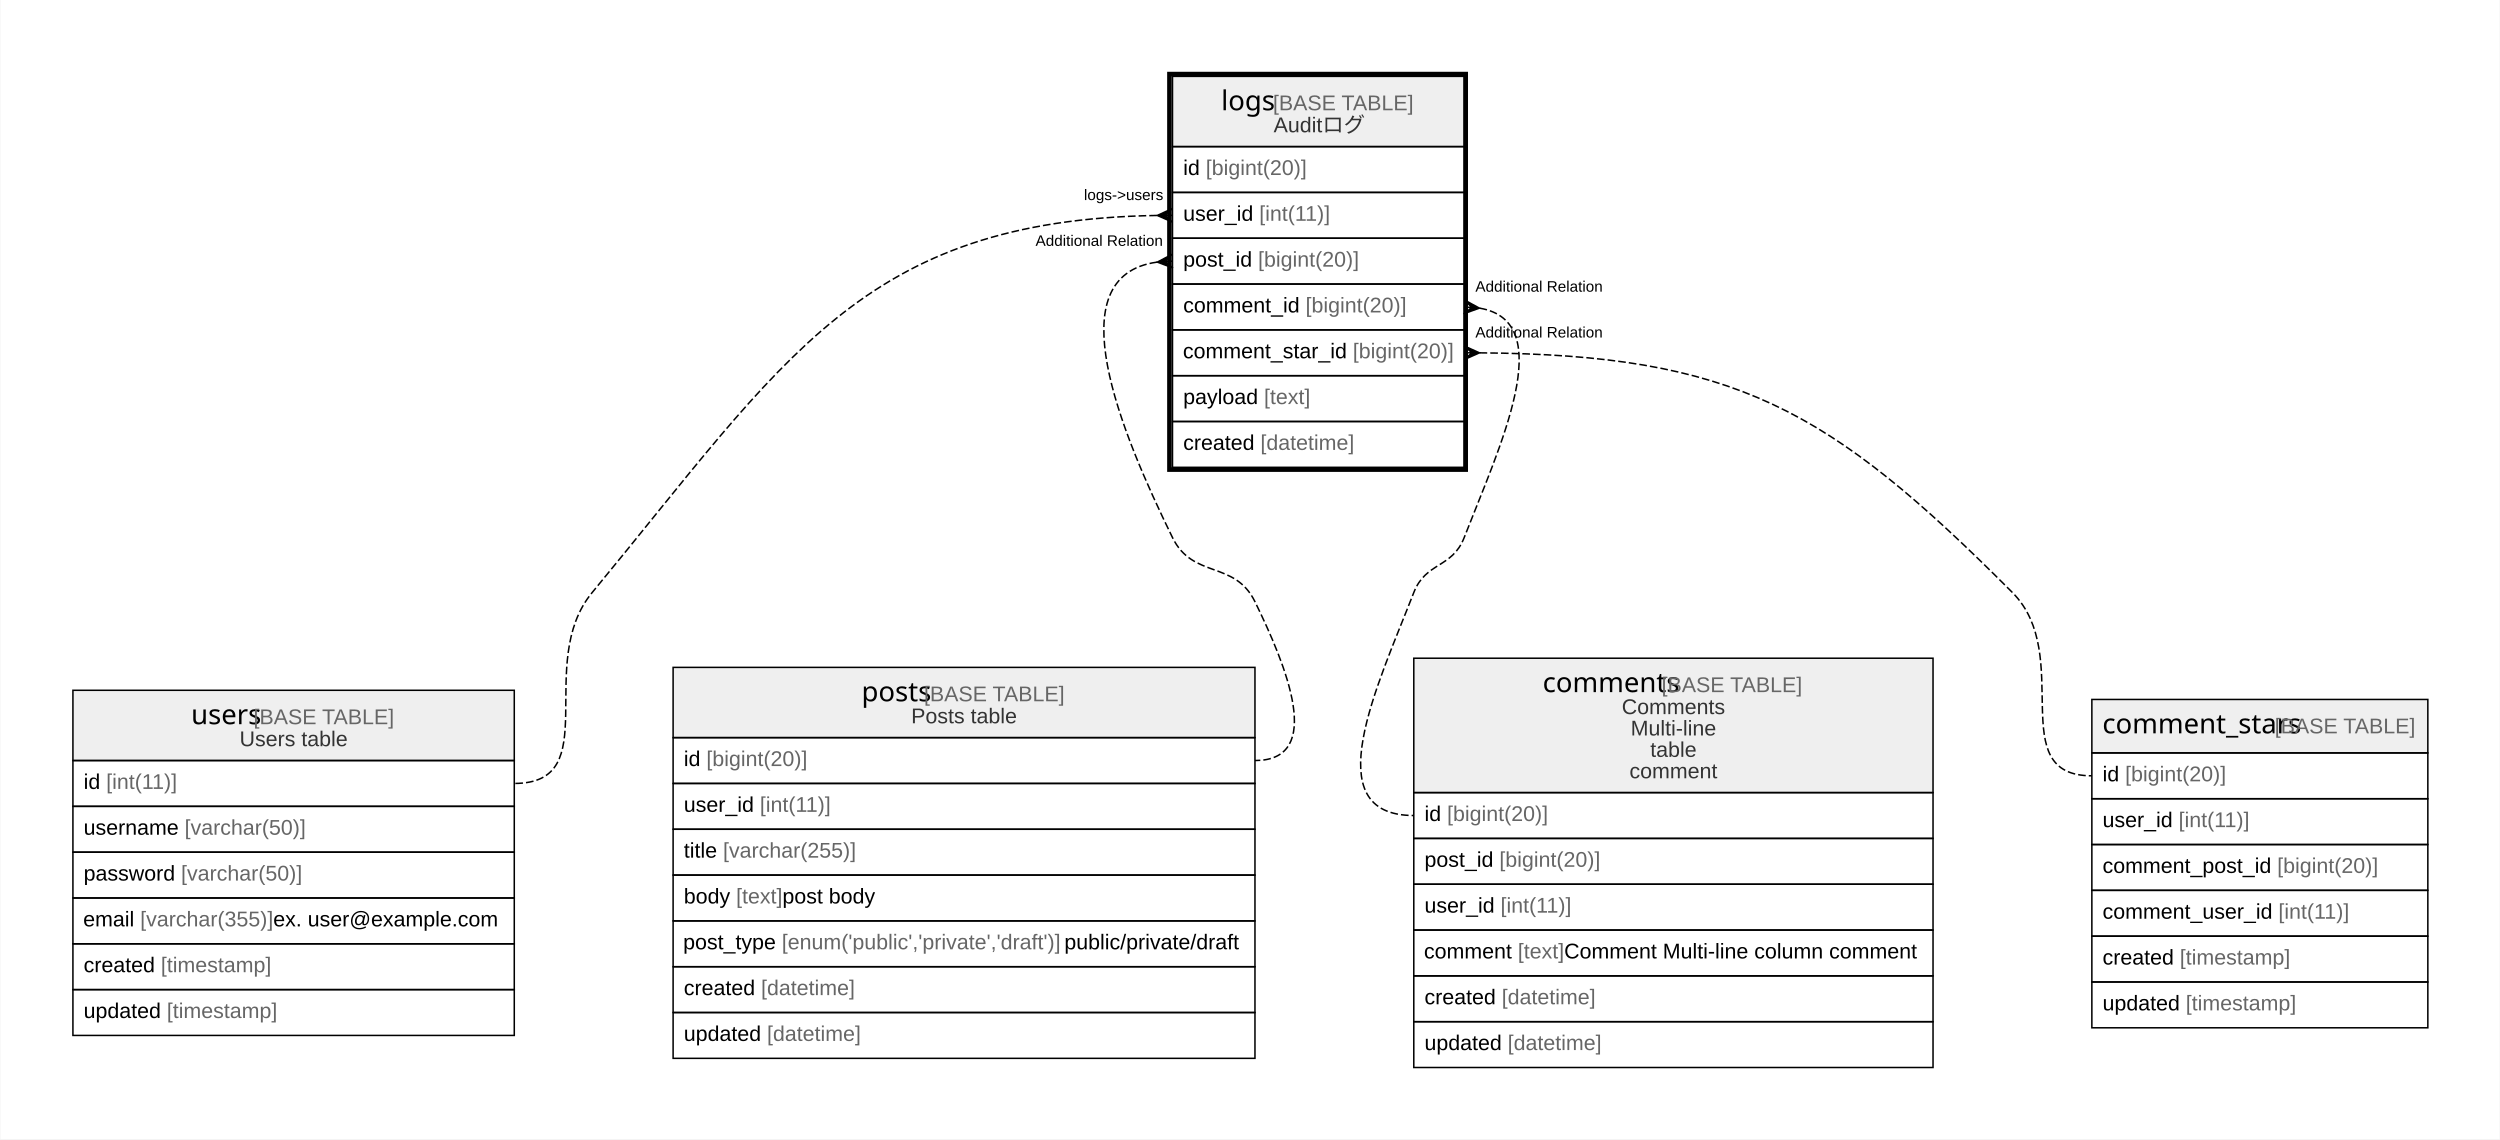
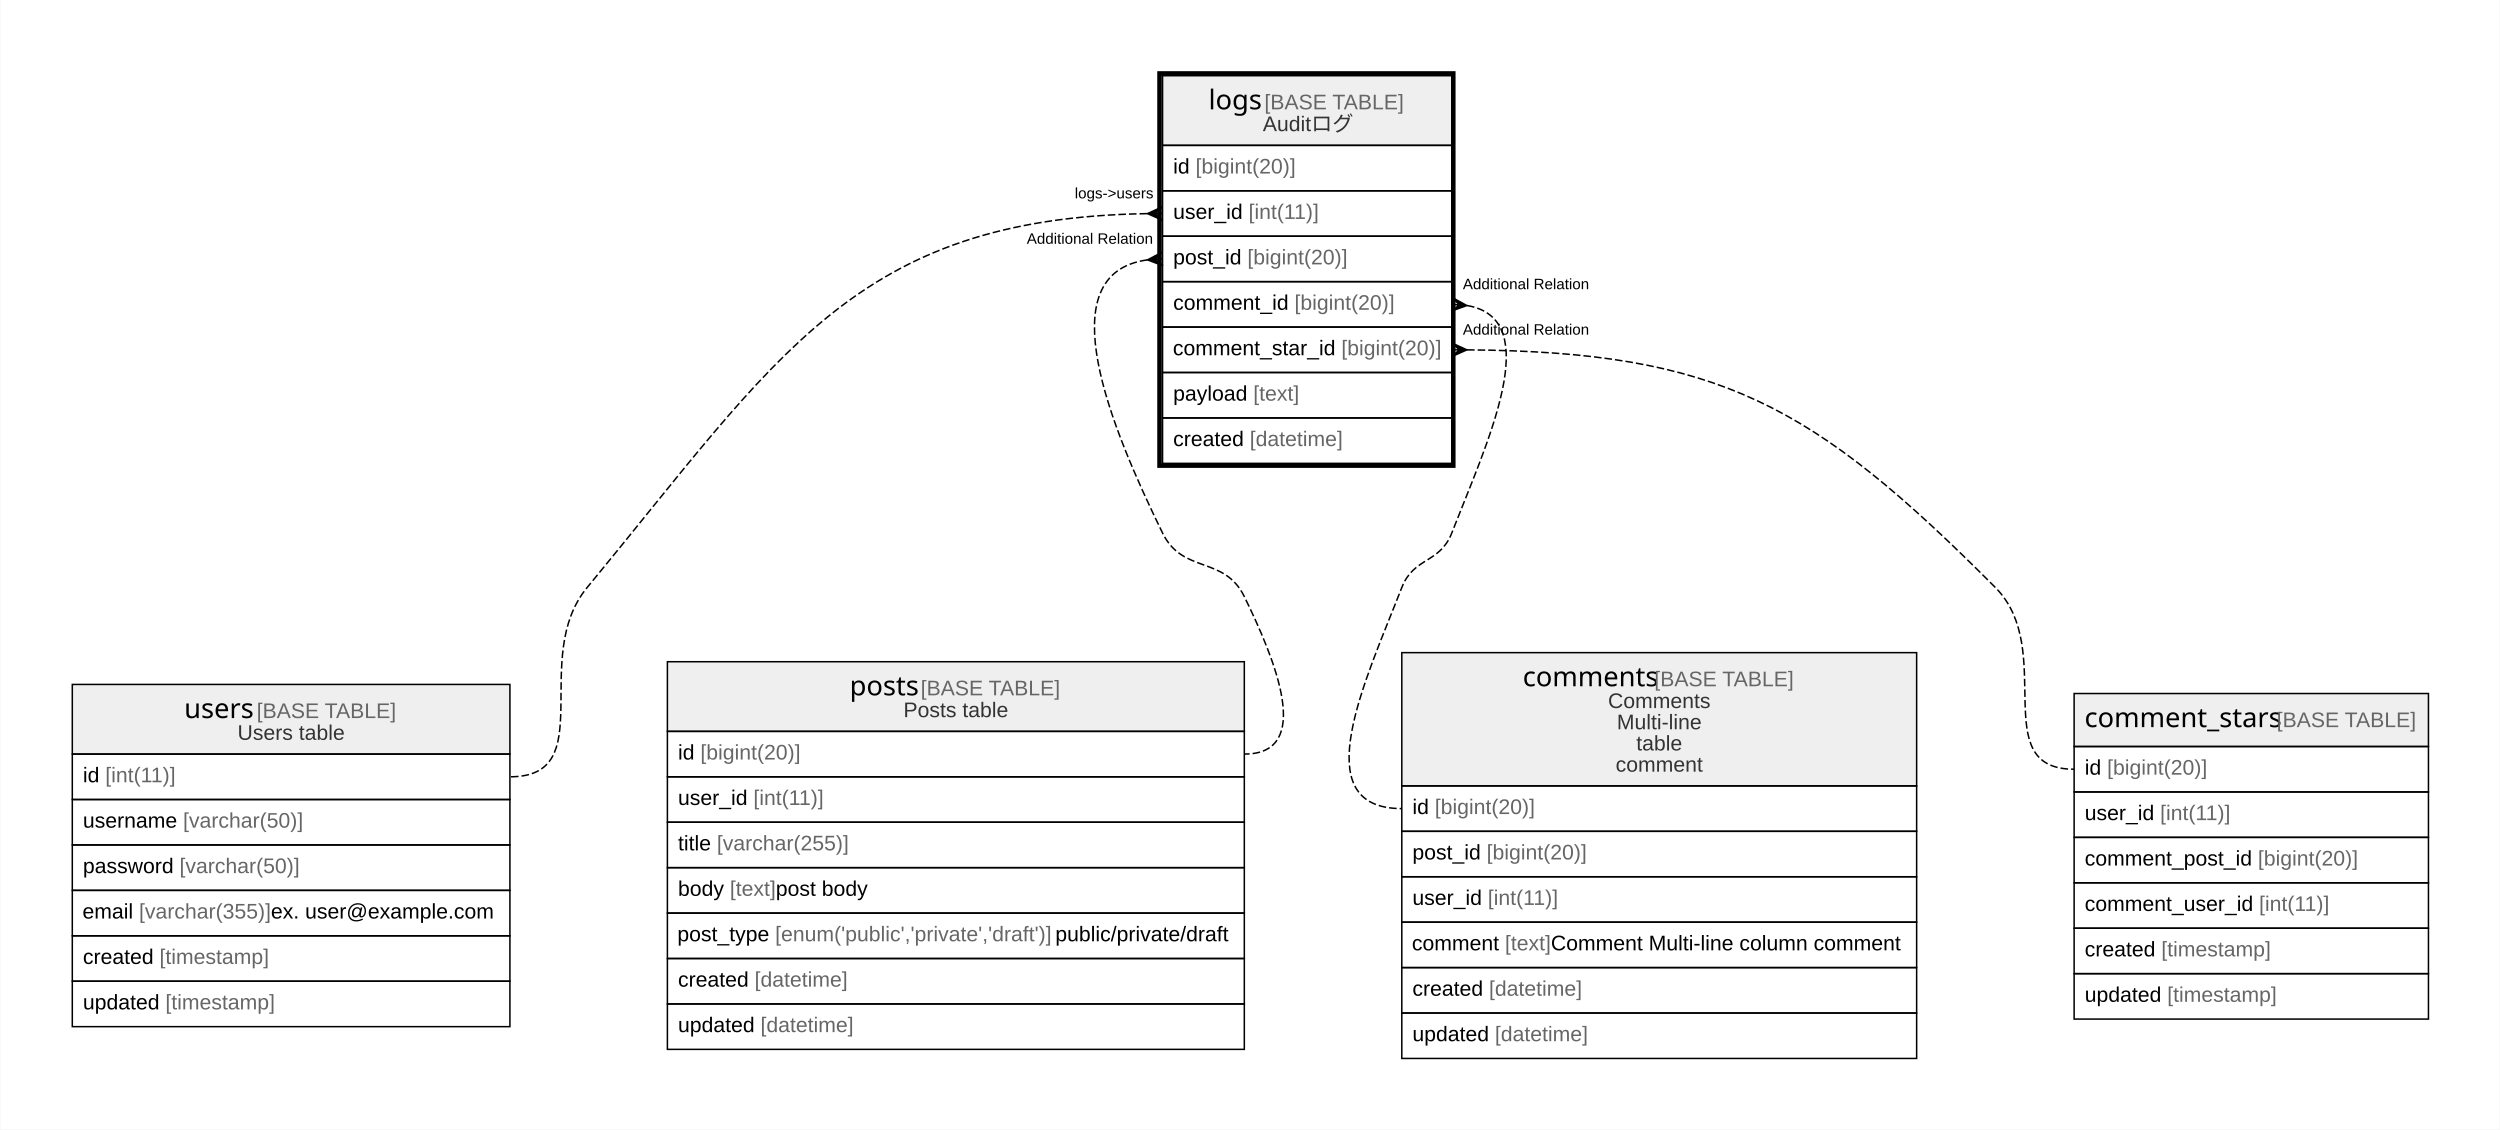
- <svg xmlns="http://www.w3.org/2000/svg" width="1637pt" height="746pt" viewBox="0.00 0.00 1636.50 746.00">
+ <svg xmlns="http://www.w3.org/2000/svg" width="1651pt" height="746pt" viewBox="0.00 0.00 1650.50 746.00">
  <g id="graph0" class="graph" transform="scale(1 1) rotate(0) translate(4 742)">
-     <polygon fill="#ffffff" stroke="transparent" points="-4,4 -4,-742 1632.5,-742 1632.5,4 -4,4" />
+     <polygon fill="#ffffff" stroke="transparent" points="-4,4 -4,-742 1646.5,-742 1646.5,4 -4,4" />
    <g id="node1" class="node">
      <polygon fill="#efefef" stroke="transparent" points="763.5,-646 763.5,-692 954.5,-692 954.5,-646 763.5,-646" />
      <polygon fill="none" stroke="#000000" points="763.5,-646 763.5,-692 954.5,-692 954.5,-646 763.5,-646" />
-       <text text-anchor="start" x="795.372" y="-669.8" font-family="Bold" font-size="18.00" fill="#000000">logs</text>
-       <text text-anchor="start" x="825.374" y="-669.8" font-family="Arial" font-size="14.00" fill="#000000"> </text>
-       <text text-anchor="start" x="829.265" y="-669.8" font-family="Arial" font-size="14.00" fill="#666666">[BASE TABLE]</text>
+       <text text-anchor="start" x="793.87" y="-669.8" font-family="Arial Bold" font-size="18.00" fill="#000000">logs</text>
+       <text text-anchor="start" x="826.876" y="-669.8" font-family="Arial" font-size="14.00" fill="#000000"> </text>
+       <text text-anchor="start" x="830.767" y="-669.8" font-family="Arial" font-size="14.00" fill="#666666">[BASE TABLE]</text>
      <text text-anchor="start" x="829.706" y="-655.4" font-family="Arial" font-size="14.00" fill="#333333">Auditログ</text>
      <polygon fill="none" stroke="#000000" points="763.5,-616 763.5,-646 954.5,-646 954.5,-616 763.5,-616" />
      <text text-anchor="start" x="770.5" y="-627.4" font-family="Arial" font-size="14.00" fill="#000000">id </text>
      <text text-anchor="start" x="785.28" y="-627.4" font-family="Arial" font-size="14.00" fill="#666666">[bigint(20)]</text>
      <polygon fill="none" stroke="#000000" points="763.5,-586 763.5,-616 954.5,-616 954.5,-586 763.5,-586" />
      <text text-anchor="start" x="770.5" y="-597.4" font-family="Arial" font-size="14.00" fill="#000000">user_id </text>
      <text text-anchor="start" x="820.288" y="-597.4" font-family="Arial" font-size="14.00" fill="#666666">[int(11)]</text>
      <polygon fill="none" stroke="#000000" points="763.5,-556 763.5,-586 954.5,-586 954.5,-556 763.5,-556" />
      <text text-anchor="start" x="770.5" y="-567.4" font-family="Arial" font-size="14.00" fill="#000000">post_id </text>
      <text text-anchor="start" x="819.518" y="-567.4" font-family="Arial" font-size="14.00" fill="#666666">[bigint(20)]</text>
      <polygon fill="none" stroke="#000000" points="763.5,-526 763.5,-556 954.5,-556 954.5,-526 763.5,-526" />
      <text text-anchor="start" x="770.5" y="-537.4" font-family="Arial" font-size="14.00" fill="#000000">comment_id </text>
      <text text-anchor="start" x="850.622" y="-537.4" font-family="Arial" font-size="14.00" fill="#666666">[bigint(20)]</text>
      <polygon fill="none" stroke="#000000" points="763.5,-496 763.5,-526 954.5,-526 954.5,-496 763.5,-496" />
      <text text-anchor="start" x="770.321" y="-507.4" font-family="Arial" font-size="14.00" fill="#000000">comment_star_id </text>
      <text text-anchor="start" x="881.56" y="-507.4" font-family="Arial" font-size="14.00" fill="#666666">[bigint(20)]</text>
      <polygon fill="none" stroke="#000000" points="763.5,-466 763.5,-496 954.5,-496 954.5,-466 763.5,-466" />
      <text text-anchor="start" x="770.5" y="-477.4" font-family="Arial" font-size="14.00" fill="#000000">payload </text>
      <text text-anchor="start" x="823.41" y="-477.4" font-family="Arial" font-size="14.00" fill="#666666">[text]</text>
      <polygon fill="none" stroke="#000000" points="763.5,-436 763.5,-466 954.5,-466 954.5,-436 763.5,-436" />
      <text text-anchor="start" x="770.5" y="-447.4" font-family="Arial" font-size="14.00" fill="#000000">created </text>
      <text text-anchor="start" x="821.072" y="-447.4" font-family="Arial" font-size="14.00" fill="#666666">[datetime]</text>
      <polygon fill="none" stroke="#000000" stroke-width="3" points="761.5,-434.5 761.5,-693.5 955.5,-693.5 955.5,-434.5 761.5,-434.5" />
    </g>
    <g id="node2" class="node">
      <polygon fill="#efefef" stroke="transparent" points="43.5,-244 43.5,-290 332.5,-290 332.5,-244 43.5,-244" />
      <polygon fill="none" stroke="#000000" points="43.5,-244 43.5,-290 332.5,-290 332.5,-244 43.5,-244" />
-       <text text-anchor="start" x="120.882" y="-267.8" font-family="Bold" font-size="18.00" fill="#000000">users</text>
-       <text text-anchor="start" x="157.864" y="-267.8" font-family="Arial" font-size="14.00" fill="#000000"> </text>
-       <text text-anchor="start" x="161.755" y="-267.8" font-family="Arial" font-size="14.00" fill="#666666">[BASE TABLE]</text>
+       <text text-anchor="start" x="117.371" y="-267.8" font-family="Arial Bold" font-size="18.00" fill="#000000">users</text>
+       <text text-anchor="start" x="161.375" y="-267.8" font-family="Arial" font-size="14.00" fill="#000000"> </text>
+       <text text-anchor="start" x="165.266" y="-267.8" font-family="Arial" font-size="14.00" fill="#666666">[BASE TABLE]</text>
      <text text-anchor="start" x="152.607" y="-253.4" font-family="Arial" font-size="14.00" fill="#333333">Users table</text>
      <polygon fill="none" stroke="#000000" points="43.5,-214 43.5,-244 332.5,-244 332.5,-214 43.5,-214" />
      <text text-anchor="start" x="50.5" y="-225.4" font-family="Arial" font-size="14.00" fill="#000000">id </text>
      <text text-anchor="start" x="65.28" y="-225.4" font-family="Arial" font-size="14.00" fill="#666666">[int(11)]</text>
      <polygon fill="none" stroke="#000000" points="43.5,-184 43.5,-214 332.5,-214 332.5,-184 43.5,-184" />
      <text text-anchor="start" x="50.5" y="-195.4" font-family="Arial" font-size="14.00" fill="#000000">username </text>
      <text text-anchor="start" x="116.625" y="-195.4" font-family="Arial" font-size="14.00" fill="#666666">[varchar(50)]</text>
      <polygon fill="none" stroke="#000000" points="43.5,-154 43.5,-184 332.5,-184 332.5,-154 43.5,-154" />
      <text text-anchor="start" x="50.5" y="-165.4" font-family="Arial" font-size="14.00" fill="#000000">password </text>
      <text text-anchor="start" x="114.288" y="-165.4" font-family="Arial" font-size="14.00" fill="#666666">[varchar(50)]</text>
      <polygon fill="none" stroke="#000000" points="43.5,-124 43.5,-154 332.5,-154 332.5,-124 43.5,-124" />
      <text text-anchor="start" x="50.215" y="-135.4" font-family="Arial" font-size="14.00" fill="#000000">email </text>
      <text text-anchor="start" x="87.545" y="-135.4" font-family="Arial" font-size="14.00" fill="#666666">[varchar(355)]</text>
      <text text-anchor="start" x="174.664" y="-135.4" font-family="Arial" font-size="14.00" fill="#000000"> ex. user@example.com</text>
      <polygon fill="none" stroke="#000000" points="43.5,-94 43.5,-124 332.5,-124 332.5,-94 43.5,-94" />
      <text text-anchor="start" x="50.5" y="-105.4" font-family="Arial" font-size="14.00" fill="#000000">created </text>
      <text text-anchor="start" x="101.072" y="-105.4" font-family="Arial" font-size="14.00" fill="#666666">[timestamp]</text>
      <polygon fill="none" stroke="#000000" points="43.5,-64 43.5,-94 332.5,-94 332.5,-64 43.5,-64" />
      <text text-anchor="start" x="50.5" y="-75.4" font-family="Arial" font-size="14.00" fill="#000000">updated </text>
      <text text-anchor="start" x="104.977" y="-75.4" font-family="Arial" font-size="14.00" fill="#666666">[timestamp]</text>
    </g>
    <g id="edge1" class="edge">
      <path fill="none" stroke="#000000" stroke-dasharray="5,2" d="M753.304,-600.92C560.33,-597.845 509.665,-506.584 383.5,-354 345.265,-307.759 392.502,-229 332.5,-229" />
      <polygon fill="#000000" stroke="#000000" points="753.5,-600.921 763.465,-605.5 758.5,-600.961 763.5,-601 763.5,-601 763.5,-601 758.5,-600.961 763.535,-596.5 753.5,-600.921 753.5,-600.921" />
      <text text-anchor="start" x="705.524" y="-611" font-family="Arial" font-size="10.00" fill="#000000">logs-&gt;users</text>
    </g>
    <g id="node3" class="node">
      <polygon fill="#efefef" stroke="transparent" points="436.5,-259 436.5,-305 817.5,-305 817.5,-259 436.5,-259" />
      <polygon fill="none" stroke="#000000" points="436.5,-259 436.5,-305 817.5,-305 817.5,-259 436.5,-259" />
-       <text text-anchor="start" x="559.872" y="-282.8" font-family="Bold" font-size="18.00" fill="#000000">posts</text>
-       <text text-anchor="start" x="596.874" y="-282.8" font-family="Arial" font-size="14.00" fill="#000000"> </text>
-       <text text-anchor="start" x="600.765" y="-282.8" font-family="Arial" font-size="14.00" fill="#666666">[BASE TABLE]</text>
+       <text text-anchor="start" x="556.866" y="-282.8" font-family="Arial Bold" font-size="18.00" fill="#000000">posts</text>
+       <text text-anchor="start" x="599.88" y="-282.8" font-family="Arial" font-size="14.00" fill="#000000"> </text>
+       <text text-anchor="start" x="603.771" y="-282.8" font-family="Arial" font-size="14.00" fill="#666666">[BASE TABLE]</text>
      <text text-anchor="start" x="592.377" y="-268.4" font-family="Arial" font-size="14.00" fill="#333333">Posts table</text>
      <polygon fill="none" stroke="#000000" points="436.5,-229 436.5,-259 817.5,-259 817.5,-229 436.5,-229" />
      <text text-anchor="start" x="443.5" y="-240.4" font-family="Arial" font-size="14.00" fill="#000000">id </text>
      <text text-anchor="start" x="458.28" y="-240.4" font-family="Arial" font-size="14.00" fill="#666666">[bigint(20)]</text>
      <polygon fill="none" stroke="#000000" points="436.5,-199 436.5,-229 817.5,-229 817.5,-199 436.5,-199" />
      <text text-anchor="start" x="443.5" y="-210.4" font-family="Arial" font-size="14.00" fill="#000000">user_id </text>
      <text text-anchor="start" x="493.288" y="-210.4" font-family="Arial" font-size="14.00" fill="#666666">[int(11)]</text>
      <polygon fill="none" stroke="#000000" points="436.5,-169 436.5,-199 817.5,-199 817.5,-169 436.5,-169" />
      <text text-anchor="start" x="443.5" y="-180.4" font-family="Arial" font-size="14.00" fill="#000000">title </text>
      <text text-anchor="start" x="469.168" y="-180.4" font-family="Arial" font-size="14.00" fill="#666666">[varchar(255)]</text>
      <polygon fill="none" stroke="#000000" points="436.5,-139 436.5,-169 817.5,-169 817.5,-139 436.5,-139" />
      <text text-anchor="start" x="443.5" y="-150.4" font-family="Arial" font-size="14.00" fill="#000000">body </text>
      <text text-anchor="start" x="477.738" y="-150.4" font-family="Arial" font-size="14.00" fill="#666666">[text]</text>
      <text text-anchor="start" x="508.083" y="-150.4" font-family="Arial" font-size="14.00" fill="#000000"> post body</text>
      <polygon fill="none" stroke="#000000" points="436.5,-109 436.5,-139 817.5,-139 817.5,-109 436.5,-109" />
      <text text-anchor="start" x="443.074" y="-120.4" font-family="Arial" font-size="14.00" fill="#000000">post_type </text>
      <text text-anchor="start" x="507.659" y="-120.4" font-family="Arial" font-size="14.00" fill="#666666">[enum('public','private','draft')]</text>
      <text text-anchor="start" x="692.68" y="-120.4" font-family="Arial" font-size="14.00" fill="#000000"> public/private/draft</text>
      <polygon fill="none" stroke="#000000" points="436.5,-79 436.5,-109 817.5,-109 817.5,-79 436.5,-79" />
      <text text-anchor="start" x="443.5" y="-90.4" font-family="Arial" font-size="14.00" fill="#000000">created </text>
      <text text-anchor="start" x="494.072" y="-90.4" font-family="Arial" font-size="14.00" fill="#666666">[datetime]</text>
      <polygon fill="none" stroke="#000000" points="436.5,-49 436.5,-79 817.5,-79 817.5,-49 436.5,-49" />
      <text text-anchor="start" x="443.5" y="-60.4" font-family="Arial" font-size="14.00" fill="#000000">updated </text>
      <text text-anchor="start" x="497.977" y="-60.4" font-family="Arial" font-size="14.00" fill="#666666">[datetime]</text>
    </g>
    <g id="edge2" class="edge">
      <path fill="none" stroke="#000000" stroke-dasharray="5,2" d="M753.407,-570.355C687.088,-561.304 729.744,-459.018 763.5,-390 776.858,-362.687 804.142,-375.313 817.5,-348 837.808,-306.478 863.722,-244 817.5,-244" />
      <polygon fill="#000000" stroke="#000000" points="753.52,-570.362 763.213,-575.491 758.51,-570.681 763.5,-571 763.5,-571 763.5,-571 758.51,-570.681 763.787,-566.509 753.52,-570.362 753.52,-570.362" />
      <text text-anchor="start" x="673.824" y="-581" font-family="Arial" font-size="10.00" fill="#000000">Additional Relation</text>
    </g>
    <g id="node4" class="node">
      <polygon fill="#efefef" stroke="transparent" points="921.5,-223 921.5,-311 1261.5,-311 1261.5,-223 921.5,-223" />
      <polygon fill="none" stroke="#000000" points="921.5,-223 921.5,-311 1261.5,-311 1261.5,-223 921.5,-223" />
-       <text text-anchor="start" x="1005.88" y="-288.8" font-family="Bold" font-size="18.00" fill="#000000">comments</text>
-       <text text-anchor="start" x="1079.867" y="-288.8" font-family="Arial" font-size="14.00" fill="#000000"> </text>
-       <text text-anchor="start" x="1083.757" y="-288.8" font-family="Arial" font-size="14.00" fill="#666666">[BASE TABLE]</text>
+       <text text-anchor="start" x="1001.37" y="-288.8" font-family="Arial Bold" font-size="18.00" fill="#000000">comments</text>
+       <text text-anchor="start" x="1084.376" y="-288.8" font-family="Arial" font-size="14.00" fill="#000000"> </text>
+       <text text-anchor="start" x="1088.266" y="-288.8" font-family="Arial" font-size="14.00" fill="#666666">[BASE TABLE]</text>
      <text text-anchor="start" x="1057.667" y="-274.4" font-family="Arial" font-size="14.00" fill="#333333">Comments</text>
      <text text-anchor="start" x="1063.507" y="-260.4" font-family="Arial" font-size="14.00" fill="#333333">Multi-line</text>
      <text text-anchor="start" x="1076.328" y="-246.4" font-family="Arial" font-size="14.00" fill="#333333">table</text>
      <text text-anchor="start" x="1062.72" y="-232.4" font-family="Arial" font-size="14.00" fill="#333333">comment</text>
      <polygon fill="none" stroke="#000000" points="921.5,-193 921.5,-223 1261.5,-223 1261.5,-193 921.5,-193" />
      <text text-anchor="start" x="928.5" y="-204.4" font-family="Arial" font-size="14.00" fill="#000000">id </text>
      <text text-anchor="start" x="943.28" y="-204.4" font-family="Arial" font-size="14.00" fill="#666666">[bigint(20)]</text>
      <polygon fill="none" stroke="#000000" points="921.5,-163 921.5,-193 1261.5,-193 1261.5,-163 921.5,-163" />
      <text text-anchor="start" x="928.5" y="-174.4" font-family="Arial" font-size="14.00" fill="#000000">post_id </text>
      <text text-anchor="start" x="977.518" y="-174.4" font-family="Arial" font-size="14.00" fill="#666666">[bigint(20)]</text>
      <polygon fill="none" stroke="#000000" points="921.5,-133 921.5,-163 1261.5,-163 1261.5,-133 921.5,-133" />
      <text text-anchor="start" x="928.5" y="-144.4" font-family="Arial" font-size="14.00" fill="#000000">user_id </text>
      <text text-anchor="start" x="978.288" y="-144.4" font-family="Arial" font-size="14.00" fill="#666666">[int(11)]</text>
      <polygon fill="none" stroke="#000000" points="921.5,-103 921.5,-133 1261.5,-133 1261.5,-103 921.5,-103" />
      <text text-anchor="start" x="928.158" y="-114.4" font-family="Arial" font-size="14.00" fill="#000000">comment </text>
      <text text-anchor="start" x="989.608" y="-114.4" font-family="Arial" font-size="14.00" fill="#666666">[text]</text>
      <text text-anchor="start" x="1019.953" y="-114.4" font-family="Arial" font-size="14.00" fill="#000000"> Comment Multi-line column comment</text>
      <polygon fill="none" stroke="#000000" points="921.5,-73 921.5,-103 1261.5,-103 1261.5,-73 921.5,-73" />
      <text text-anchor="start" x="928.5" y="-84.4" font-family="Arial" font-size="14.00" fill="#000000">created </text>
      <text text-anchor="start" x="979.072" y="-84.4" font-family="Arial" font-size="14.00" fill="#666666">[datetime]</text>
      <polygon fill="none" stroke="#000000" points="921.5,-43 921.5,-73 1261.5,-73 1261.5,-43 921.5,-43" />
      <text text-anchor="start" x="928.5" y="-54.4" font-family="Arial" font-size="14.00" fill="#000000">updated </text>
      <text text-anchor="start" x="982.977" y="-54.4" font-family="Arial" font-size="14.00" fill="#666666">[datetime]</text>
    </g>
    <g id="edge3" class="edge">
      <path fill="none" stroke="#000000" stroke-dasharray="5,2" d="M964.545,-540.225C1016.987,-531.403 977.499,-449.125 954.5,-390 946.631,-369.771 929.369,-374.229 921.5,-354 897.976,-293.525 856.611,-208 921.5,-208" />
      <polygon fill="#000000" stroke="#000000" points="964.47,-540.231 954.154,-536.513 959.485,-540.615 954.5,-541 954.5,-541 954.5,-541 959.485,-540.615 954.846,-545.487 964.47,-540.231 964.47,-540.231" />
      <text text-anchor="start" x="961.824" y="-551" font-family="Arial" font-size="10.00" fill="#000000">Additional Relation</text>
    </g>
    <g id="node5" class="node">
-       <polygon fill="#efefef" stroke="transparent" points="1365.5,-249 1365.5,-284 1585.5,-284 1585.5,-249 1365.5,-249" />
-       <polygon fill="none" stroke="#000000" points="1365.5,-249 1365.5,-284 1585.5,-284 1585.5,-249 1365.5,-249" />
-       <text text-anchor="start" x="1372.387" y="-261.8" font-family="Bold" font-size="18.00" fill="#000000">comment_stars</text>
-       <text text-anchor="start" x="1481.359" y="-261.8" font-family="Arial" font-size="14.00" fill="#000000"> </text>
-       <text text-anchor="start" x="1485.25" y="-261.8" font-family="Arial" font-size="14.00" fill="#666666">[BASE TABLE]</text>
-       <polygon fill="none" stroke="#000000" points="1365.5,-219 1365.5,-249 1585.5,-249 1585.5,-219 1365.5,-219" />
+       <polygon fill="#efefef" stroke="transparent" points="1365.5,-249 1365.5,-284 1599.5,-284 1599.5,-249 1365.5,-249" />
+       <polygon fill="none" stroke="#000000" points="1365.5,-249 1365.5,-284 1599.5,-284 1599.5,-249 1365.5,-249" />
+       <text text-anchor="start" x="1372.367" y="-261.8" font-family="Arial Bold" font-size="18.00" fill="#000000">comment_stars</text>
+       <text text-anchor="start" x="1495.379" y="-261.8" font-family="Arial" font-size="14.00" fill="#000000"> </text>
+       <text text-anchor="start" x="1499.27" y="-261.8" font-family="Arial" font-size="14.00" fill="#666666">[BASE TABLE]</text>
+       <polygon fill="none" stroke="#000000" points="1365.5,-219 1365.5,-249 1599.5,-249 1599.5,-219 1365.5,-219" />
      <text text-anchor="start" x="1372.5" y="-230.4" font-family="Arial" font-size="14.00" fill="#000000">id </text>
      <text text-anchor="start" x="1387.28" y="-230.4" font-family="Arial" font-size="14.00" fill="#666666">[bigint(20)]</text>
-       <polygon fill="none" stroke="#000000" points="1365.5,-189 1365.5,-219 1585.5,-219 1585.5,-189 1365.5,-189" />
+       <polygon fill="none" stroke="#000000" points="1365.5,-189 1365.5,-219 1599.5,-219 1599.5,-189 1365.5,-189" />
      <text text-anchor="start" x="1372.5" y="-200.4" font-family="Arial" font-size="14.00" fill="#000000">user_id </text>
      <text text-anchor="start" x="1422.288" y="-200.4" font-family="Arial" font-size="14.00" fill="#666666">[int(11)]</text>
-       <polygon fill="none" stroke="#000000" points="1365.5,-159 1365.5,-189 1585.5,-189 1585.5,-159 1365.5,-159" />
+       <polygon fill="none" stroke="#000000" points="1365.5,-159 1365.5,-189 1599.5,-189 1599.5,-159 1365.5,-159" />
      <text text-anchor="start" x="1372.5" y="-170.4" font-family="Arial" font-size="14.00" fill="#000000">comment_post_id </text>
      <text text-anchor="start" x="1486.86" y="-170.4" font-family="Arial" font-size="14.00" fill="#666666">[bigint(20)]</text>
-       <polygon fill="none" stroke="#000000" points="1365.5,-129 1365.5,-159 1585.5,-159 1585.5,-129 1365.5,-129" />
+       <polygon fill="none" stroke="#000000" points="1365.5,-129 1365.5,-159 1599.5,-159 1599.5,-129 1365.5,-129" />
      <text text-anchor="start" x="1372.5" y="-140.4" font-family="Arial" font-size="14.00" fill="#000000">comment_user_id </text>
      <text text-anchor="start" x="1487.63" y="-140.4" font-family="Arial" font-size="14.00" fill="#666666">[int(11)]</text>
-       <polygon fill="none" stroke="#000000" points="1365.5,-99 1365.5,-129 1585.5,-129 1585.5,-99 1365.5,-99" />
+       <polygon fill="none" stroke="#000000" points="1365.5,-99 1365.5,-129 1599.5,-129 1599.5,-99 1365.5,-99" />
      <text text-anchor="start" x="1372.5" y="-110.4" font-family="Arial" font-size="14.00" fill="#000000">created </text>
      <text text-anchor="start" x="1423.072" y="-110.4" font-family="Arial" font-size="14.00" fill="#666666">[timestamp]</text>
-       <polygon fill="none" stroke="#000000" points="1365.5,-69 1365.5,-99 1585.5,-99 1585.5,-69 1365.5,-69" />
+       <polygon fill="none" stroke="#000000" points="1365.5,-69 1365.5,-99 1599.5,-99 1599.5,-69 1365.5,-69" />
      <text text-anchor="start" x="1372.5" y="-80.4" font-family="Arial" font-size="14.00" fill="#000000">updated </text>
      <text text-anchor="start" x="1426.977" y="-80.4" font-family="Arial" font-size="14.00" fill="#666666">[timestamp]</text>
    </g>
    <g id="edge4" class="edge">
      <path fill="none" stroke="#000000" stroke-dasharray="5,2" d="M964.577,-510.961C1131.088,-509.651 1192.968,-474.937 1313.5,-354 1354.532,-312.83 1307.375,-234 1365.5,-234" />
      <polygon fill="#000000" stroke="#000000" points="964.5,-510.961 954.483,-506.5 959.5,-510.981 954.5,-511 954.5,-511 954.5,-511 959.5,-510.981 954.517,-515.5 964.5,-510.961 964.5,-510.961" />
      <text text-anchor="start" x="961.824" y="-521" font-family="Arial" font-size="10.00" fill="#000000">Additional Relation</text>
    </g>
  </g>
</svg>
